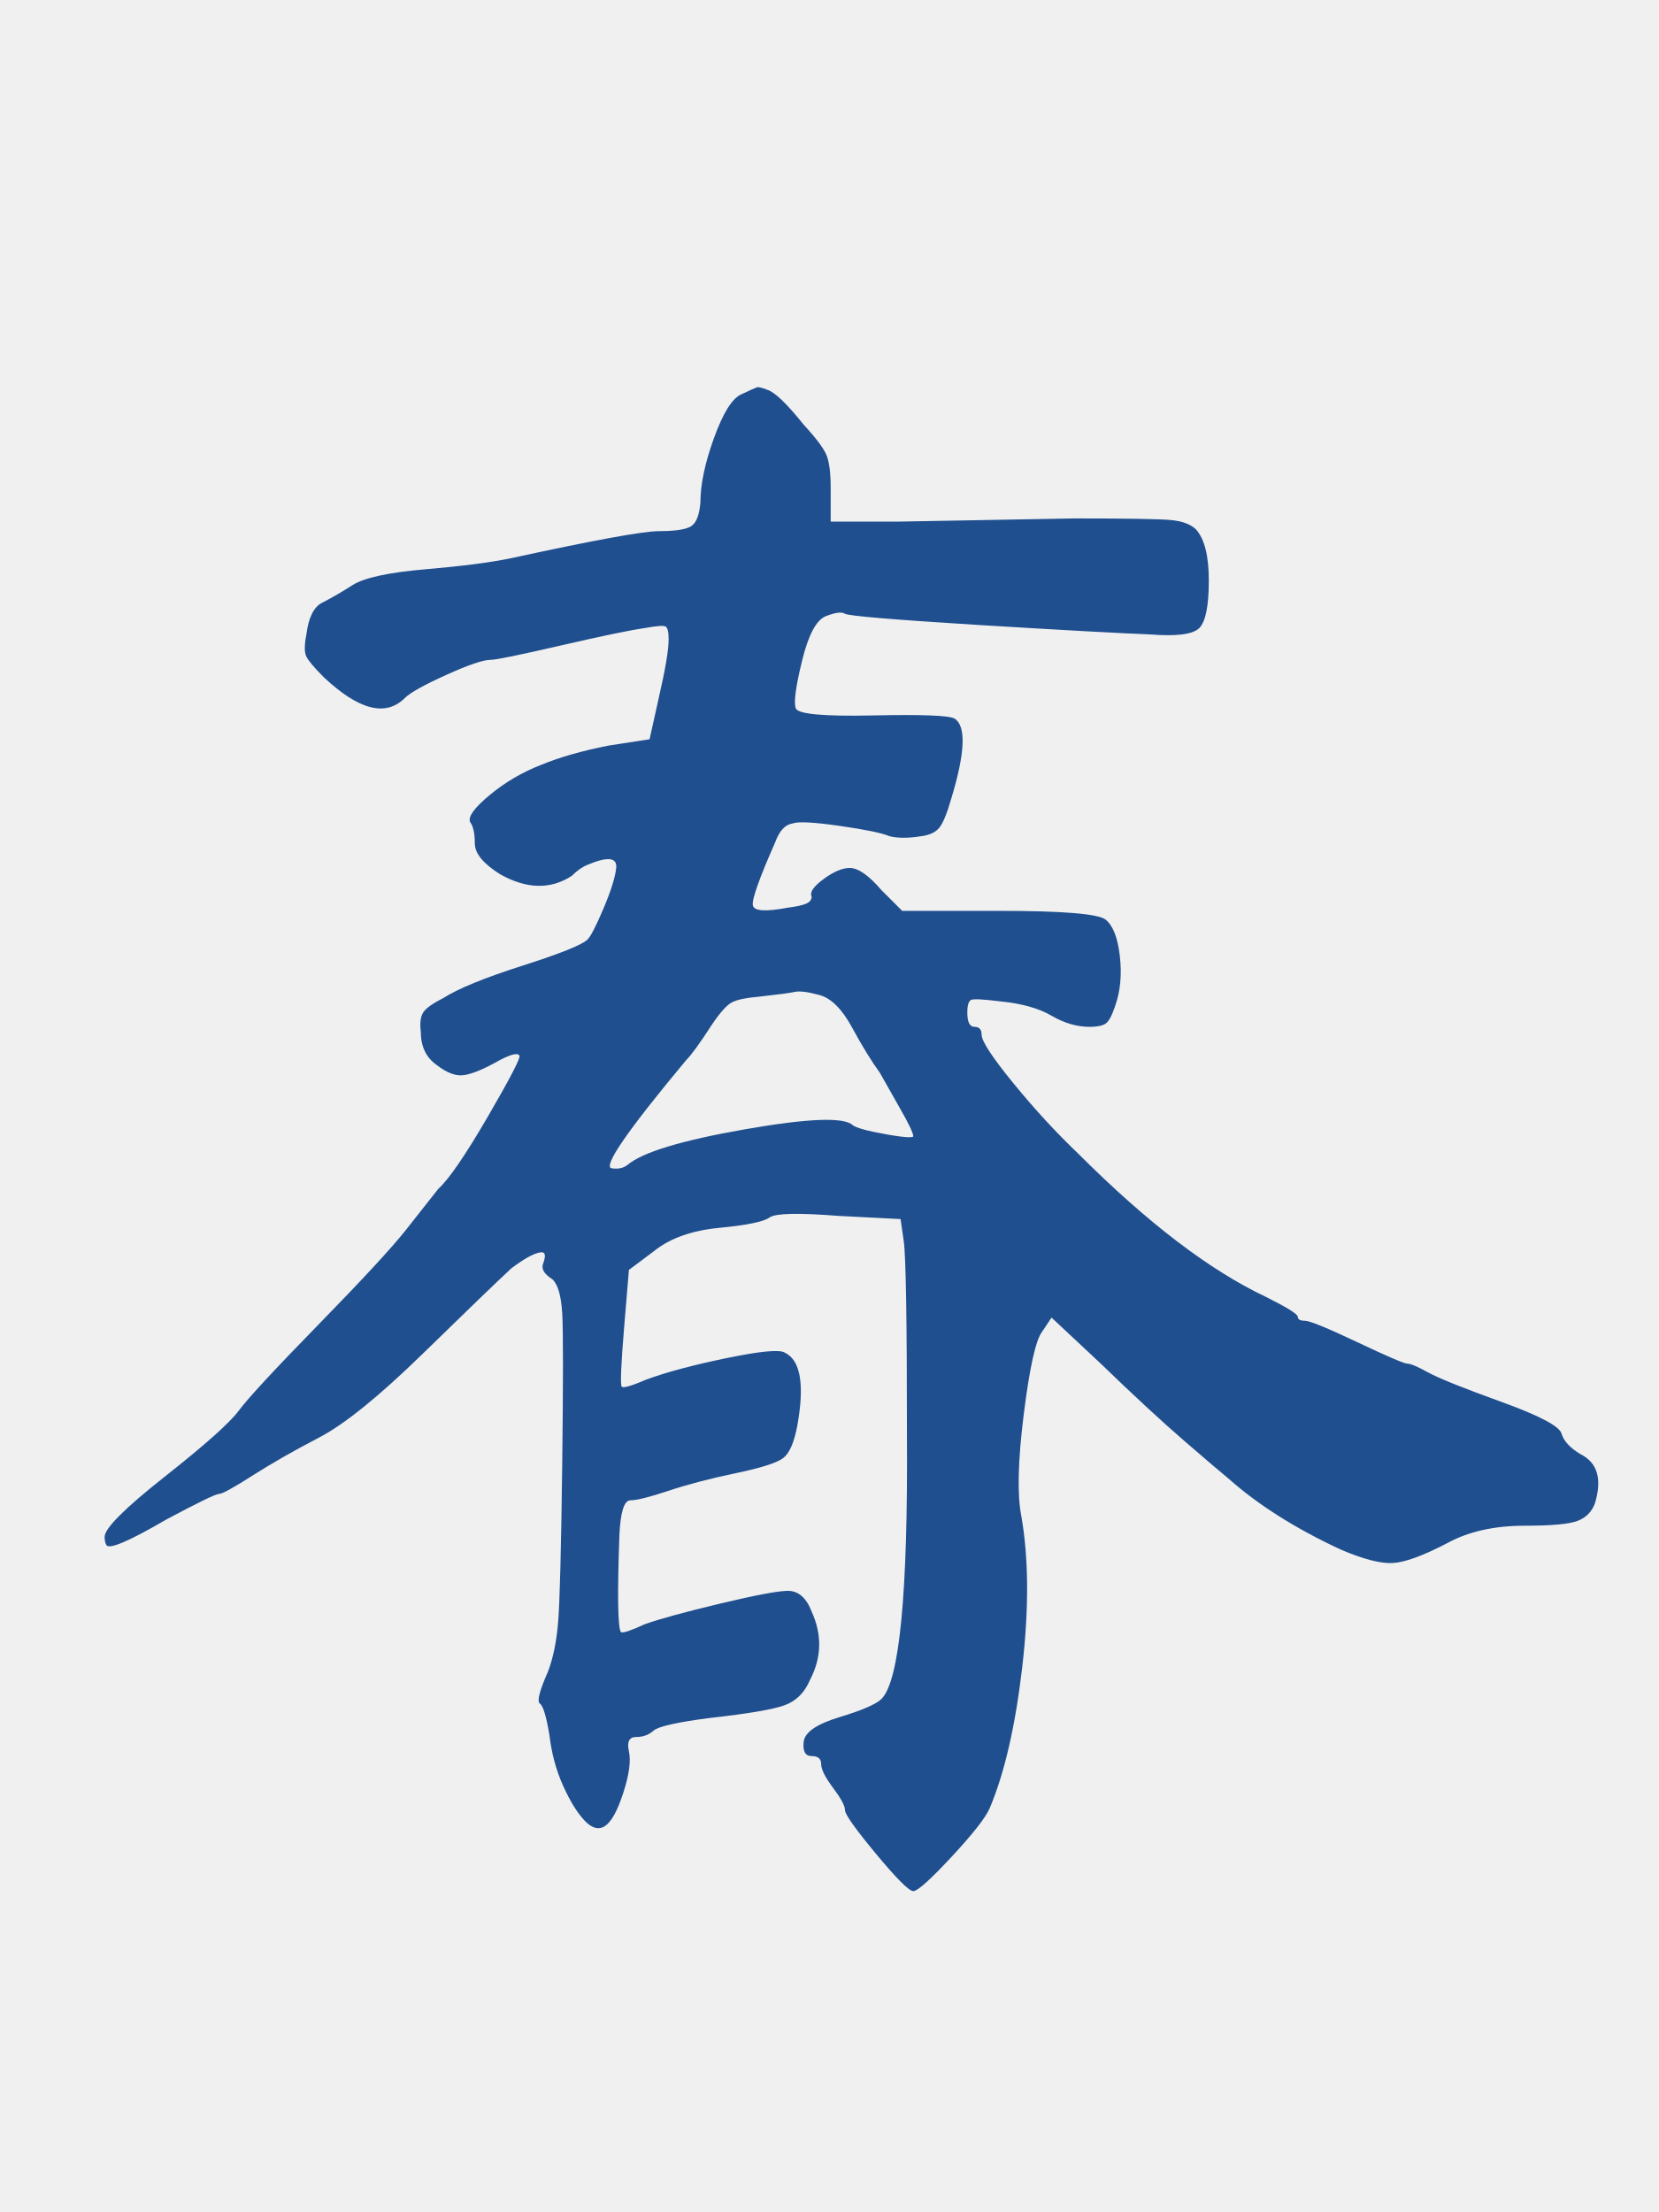
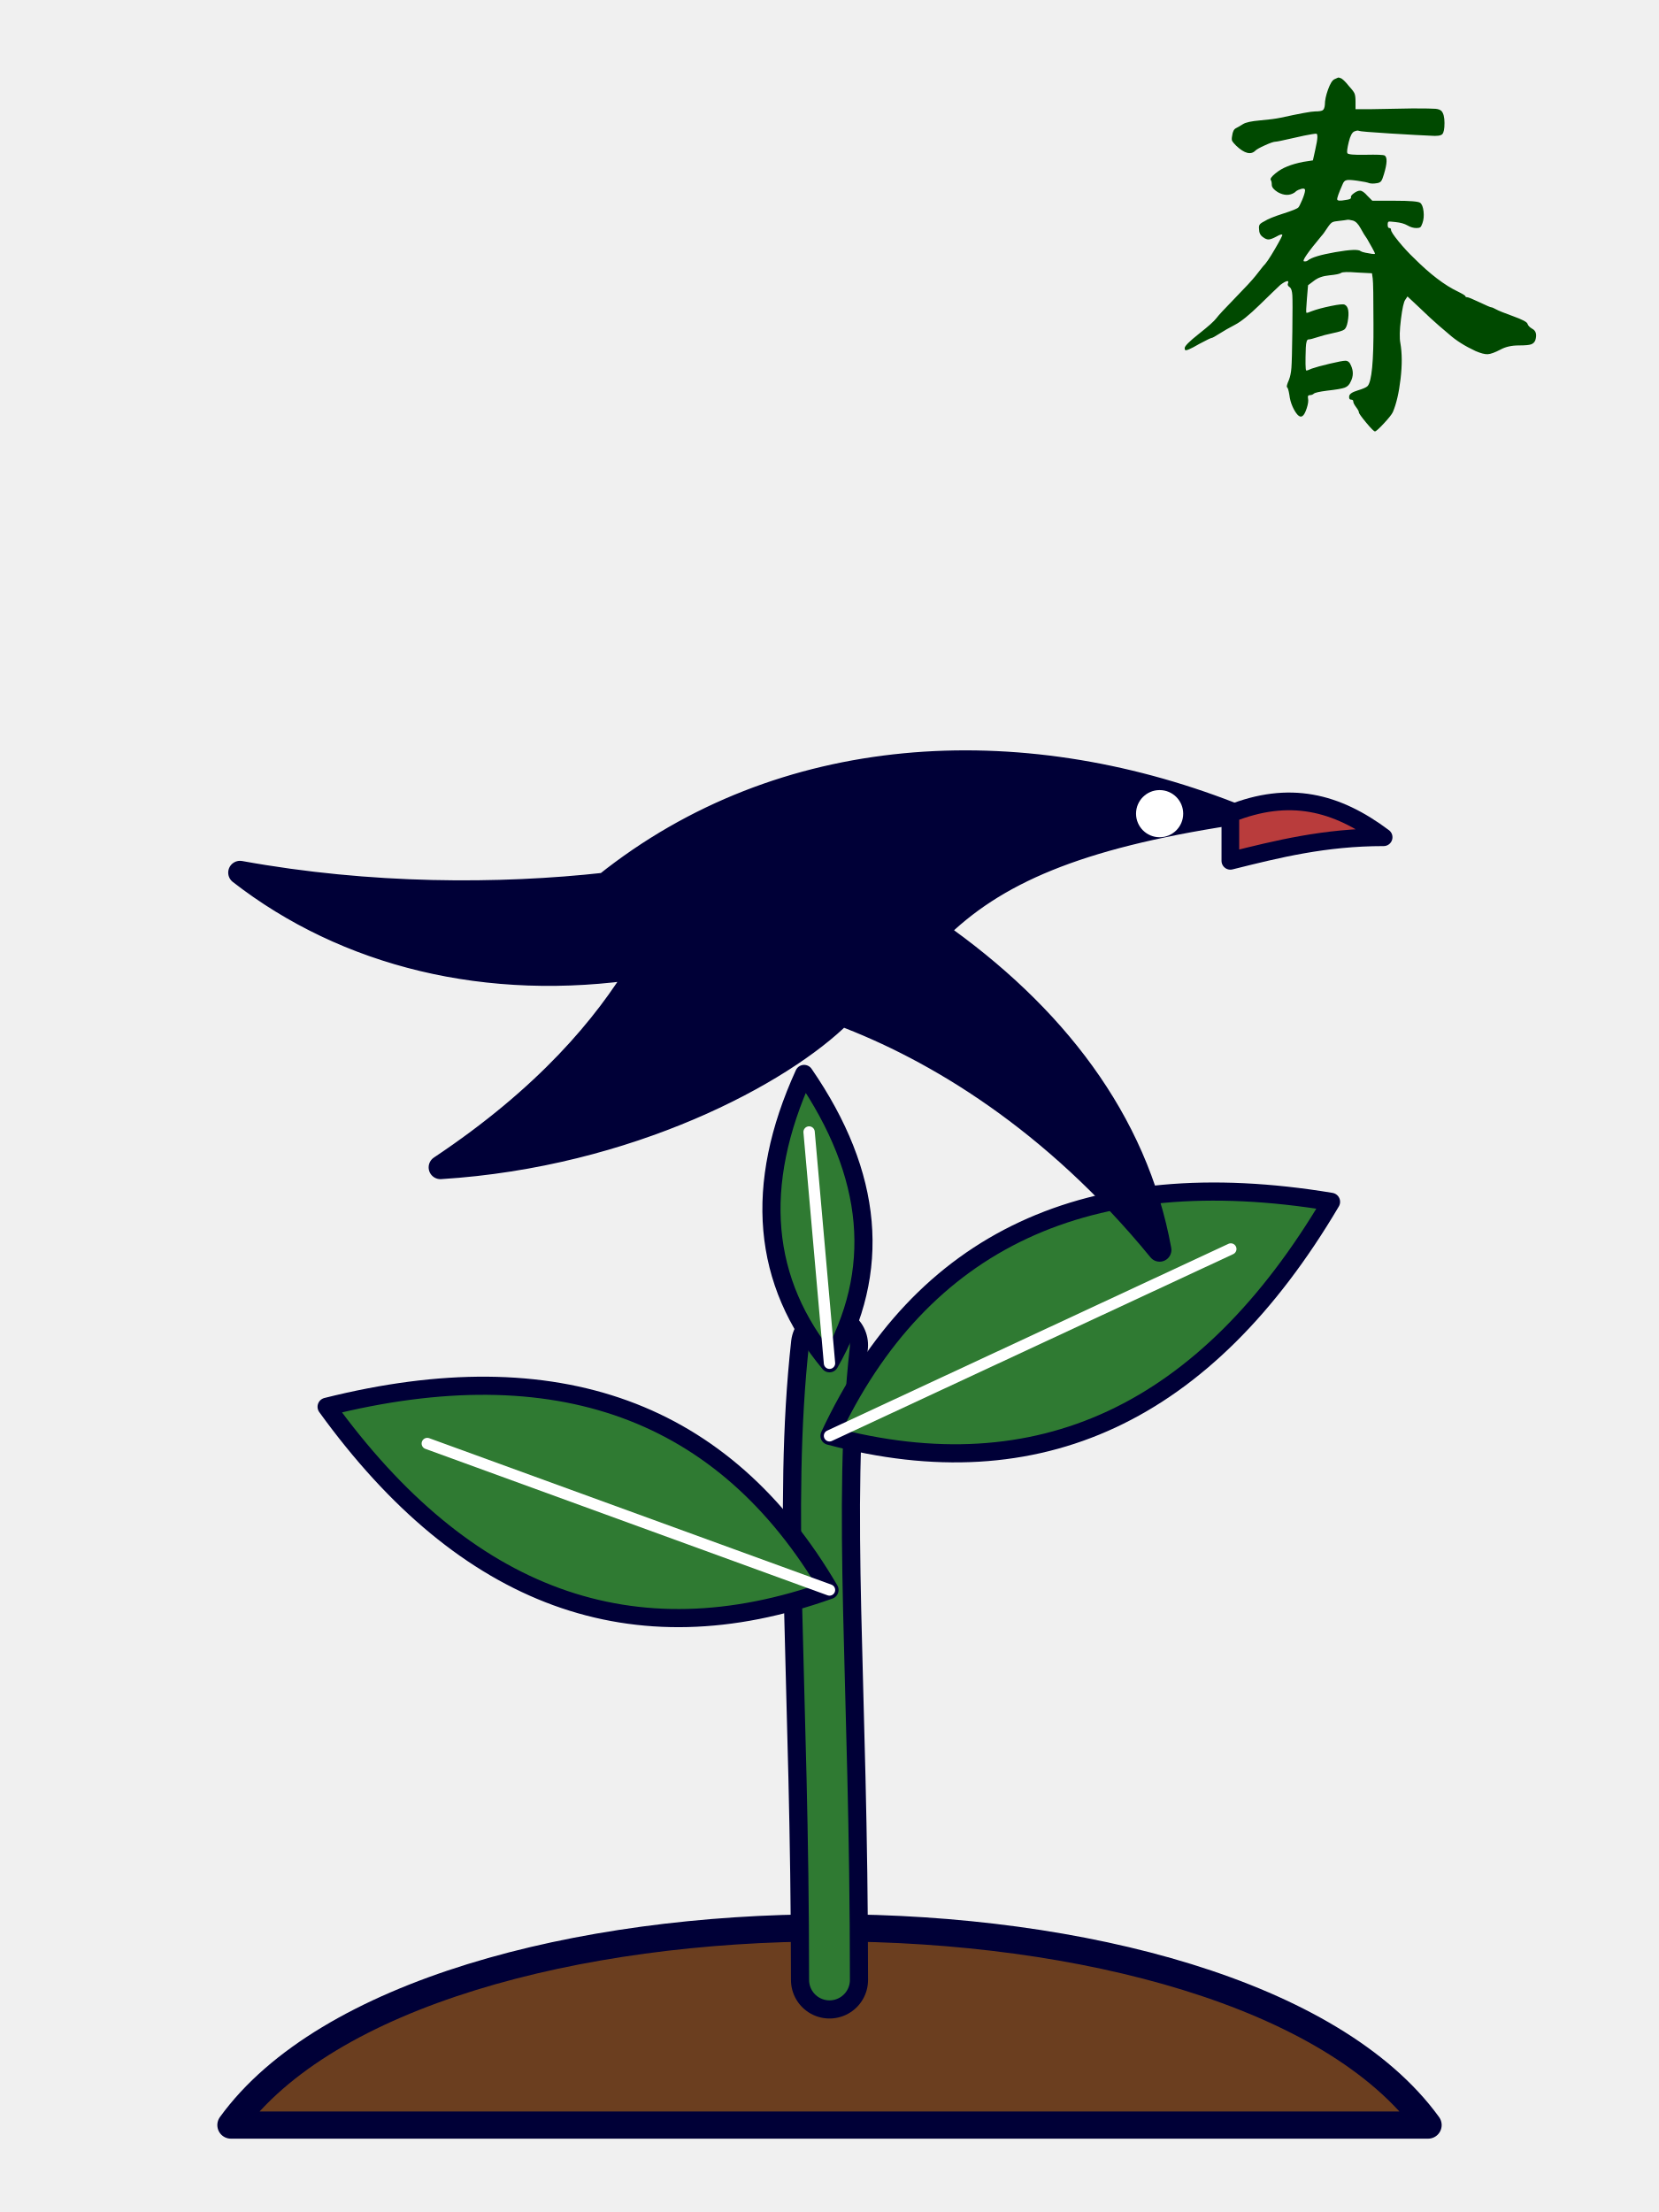
<svg xmlns="http://www.w3.org/2000/svg" width="300" height="400" viewBox="0 0 300 400">
-   <path d="M405 754Q405 771 413.5 794.5Q422 818 430.5 822.0Q439 826 440.5 826.5Q442 827 447 825Q454 823 470 803Q482 790 484.5 783.5Q487 777 487 763V742H530L640 744Q690 744 701.0 743.0Q712 742 717 737Q725 728 725 705Q725 681 719.0 675.0Q713 669 688 671Q661 672 579 677Q499 682 496.0 684.0Q493 686 484.0 682.5Q475 679 469.0 654.5Q463 630 465.0 624.5Q467 619 513.5 620.0Q560 621 565 618Q576 611 563 568Q559 554 555.5 549.5Q552 545 544 544Q532 542 524 544Q517 547 492.5 550.5Q468 554 463 552Q456 551 452 540Q437 506 438.0 500.5Q439 495 460 499Q468 500 471.5 501.5Q475 503 475 506Q473 510 482.5 517.0Q492 524 499 524Q507 524 519 510L532 497H593Q653 497 660.0 491.5Q667 486 669.0 468.5Q671 451 666 437Q663 428 660.0 426.0Q657 424 650 424Q638 424 626.0 431.0Q614 438 594 440Q578 442 575.5 441.0Q573 440 573 433Q573 424 577.5 424.0Q582 424 582 419Q582 413 602.0 388.5Q622 364 643 344Q708 279 761 254Q781 244 781.0 241.5Q781 239 785.5 239.0Q790 239 818.5 225.5Q847 212 850.0 212.0Q853 212 863.0 206.5Q873 201 909.0 188.0Q945 175 947.0 168.0Q949 161 959 155Q975 147 968 124Q965 116 957.0 113.0Q949 110 924 110Q895 110 875 99Q852 87 840.5 86.5Q829 86 808 95Q765 115 737 140Q732 144 710.0 163.0Q688 182 657 212L626 241L620 232Q614 224 608.5 180.0Q603 136 607 116Q614 76 607.5 20.5Q601 -35 587 -68Q583 -77 563.0 -98.5Q543 -120 539 -120Q535 -120 515.5 -96.5Q496 -73 496 -69Q496 -65 488.5 -55.0Q481 -45 481.0 -40.0Q481 -35 475.0 -35.0Q469 -35 470.0 -26.0Q471 -17 492.5 -10.5Q514 -4 519 1Q536 18 535 167Q535 275 533 289L531 303L492 305Q454 308 448.5 304.0Q443 300 417.0 297.5Q391 295 376 283L360 271L357 235Q354 199 355.5 197.5Q357 196 371 202Q390 209 421.5 215.5Q453 222 458 219Q473 212 466 173Q463 157 457.0 152.5Q451 148 427 143Q403 138 385.0 132.0Q367 126 361.0 126.0Q355 126 354 104Q352 47 355 43Q357 42 370 48Q384 53 417.5 61.0Q451 69 460 69Q470 69 475 56Q485 34 474 13Q469 1 458.0 -3.0Q447 -7 411 -11Q380 -15 375.5 -19.0Q371 -23 364.5 -23.0Q358 -23 360.0 -32.0Q362 -41 356.5 -58.0Q351 -75 345 -79Q339 -83 332.0 -75.5Q325 -68 318.5 -53.5Q312 -39 310 -22Q307 -4 304.0 -2.0Q301 0 309 18Q314 31 315.5 50.0Q317 69 318 147Q319 228 318.0 244.0Q317 260 312 265Q304 270 306 275Q309 283 304 282Q298 281 286 272Q272 259 230.5 218.5Q189 178 165.0 165.5Q141 153 123.0 141.5Q105 130 102.0 130.0Q99 130 69 114Q33 93 31 98Q30 100 30 103Q30 111 68.0 141.0Q106 171 114.5 182.5Q123 194 164.5 236.5Q206 279 219.5 296.0Q233 313 240 322Q250 331 271.5 368.0Q293 405 291 406Q289 409 275 401Q262 394 255.0 393.5Q248 393 239 400Q229 407 229 421Q228 429 230.5 433.0Q233 437 243 442Q257 451 293.0 462.5Q329 474 334 479Q337 482 344.0 498.5Q351 515 352 524Q353 534 334 526Q329 524 324 519Q304 506 279 520Q263 530 263.0 539.5Q263 549 260 553Q258 558 272.5 570.0Q287 582 305 589Q322 596 347 601L373 605L379 632Q385 658 385 668Q385 675 383.0 676.0Q381 677 370 675Q356 673 317.0 664.0Q278 655 273 655Q266 655 245.0 645.5Q224 636 219 631Q201 613 168 644Q159 653 157.0 657.0Q155 661 157 671Q159 687 167.0 691.0Q175 695 186.0 702.0Q197 709 232.0 712.0Q267 715 286 719Q364 736 379 736Q394 736 399.0 739.0Q404 742 405 754ZM518 395Q510 406 500.5 423.5Q491 441 480.0 444.0Q469 447 464.5 446.0Q460 445 442 443Q430 442 425.0 439.5Q420 437 412 425Q401 408 396 403Q341 337 349 335Q355 334 359 337Q373 349 433.0 359.5Q493 370 501 362Q504 360 513.5 358.0Q523 356 530.5 355.0Q538 354 539 355Q539 358 531.0 372.0Q523 386 518 395Z" fill="#1f4f8f" transform="translate(10.3 307.5) scale(0.2873 -0.2873)" />
+   <g transform="translate(150 258) scale(0.82) translate(-150 -244)">
+     <path d="M18 398 C60 340 240 340 282 398Z" fill="#6b3e1f" stroke="#000037" stroke-width="6" stroke-linecap="round" stroke-linejoin="round" />
+     <path d="M150 366 C150 300 146 262 150 226" fill="none" stroke="#000037" stroke-width="17" stroke-linecap="round" stroke-linejoin="round" />
+     <path d="M150 366 C150 300 146 262 150 226" fill="none" stroke="#2f7a32" stroke-width="9" stroke-linecap="round" stroke-linejoin="round" />
+     <path d="M150.0,280.0 Q85.1,303.2 39.1,239.6 Q115.2,220.5 150.0,280.0Z" fill="#2f7a32" stroke="#000037" stroke-width="4" stroke-linecap="round" stroke-linejoin="round" />
+     <path d="M150.0,280.0 L61.3,247.7" fill="none" stroke="#ffffff" stroke-width="2.5" stroke-linecap="round" stroke-linejoin="round" />
+     <path d="M150.0,246.0 Q180.3,181.1 260.6,194.4 Q219.2,264.5 150.0,246.0Z" fill="#2f7a32" stroke="#000037" stroke-width="4" stroke-linecap="round" stroke-linejoin="round" />
+     <path d="M150.0,246.0 L238.5,204.8" fill="none" stroke="#ffffff" stroke-width="2.5" stroke-linecap="round" stroke-linejoin="round" />
+     <path d="M150.0,230.0 Q127.6,203.1 144.4,166.2 Q167.4,199.6 150.0,230.0Z" fill="#2f7a32" stroke="#000037" stroke-width="4" stroke-linecap="round" stroke-linejoin="round" />
+     <path d="M150.0,230.0 L145.5,179.0" fill="none" stroke="#ffffff" stroke-width="2.5" stroke-linecap="round" stroke-linejoin="round" />
+     <g transform="translate(150 140) scale(1.3) translate(-158 -140)">
+       <path d="M120 128 C150 104 190 102 226 116 C200 120 186 126 176 136 C196 150 210 168 214 190 C196 168 176 156 160 150 C150 160 124 174 92 176 C110 164 120 152 126 142 C100 146 76 140 58 126 C80 130 102 130 120 128Z" fill="#000037" stroke="#000037" stroke-width="4" stroke-linecap="round" stroke-linejoin="round" />
+       <path d="M226 116 C236 112 244 114 252 120 C242 120 234 122 226 124Z" fill="#b93c3c" stroke="#000037" stroke-width="3" stroke-linecap="round" stroke-linejoin="round" />
+       <circle cx="214.0" cy="116.0" r="4.0" fill="#ffffff" stroke="#ffffff" stroke-width="0" />
+     </g>
+   </g>
+   <path d="M405 754Q405 771 413.5 794.5Q422 818 430.5 822.0Q439 826 440.5 826.5Q442 827 447 825Q454 823 470 803Q482 790 484.5 783.5Q487 777 487 763V742H530L640 744Q690 744 701.0 743.0Q712 742 717 737Q725 728 725 705Q725 681 719.0 675.0Q713 669 688 671Q661 672 579 677Q499 682 496.0 684.0Q493 686 484.0 682.5Q475 679 469.0 654.5Q463 630 465.0 624.5Q467 619 513.5 620.0Q560 621 565 618Q576 611 563 568Q559 554 555.5 549.5Q552 545 544 544Q532 542 524 544Q517 547 492.5 550.5Q468 554 463 552Q456 551 452 540Q437 506 438.0 500.5Q439 495 460 499Q468 500 471.5 501.5Q475 503 475 506Q473 510 482.5 517.0Q492 524 499 524Q507 524 519 510L532 497H593Q653 497 660.0 491.5Q667 486 669.0 468.5Q671 451 666 437Q663 428 660.0 426.0Q657 424 650 424Q638 424 626.0 431.0Q614 438 594 440Q578 442 575.5 441.0Q573 440 573 433Q573 424 577.5 424.0Q582 424 582 419Q582 413 602.0 388.5Q622 364 643 344Q708 279 761 254Q781 244 781.0 241.5Q781 239 785.5 239.0Q790 239 818.5 225.5Q847 212 850.0 212.0Q853 212 863.0 206.5Q873 201 909.0 188.0Q945 175 947.0 168.0Q949 161 959 155Q975 147 968 124Q965 116 957.0 113.0Q949 110 924 110Q895 110 875 99Q852 87 840.5 86.5Q829 86 808 95Q765 115 737 140Q732 144 710.0 163.0Q688 182 657 212L626 241L620 232Q614 224 608.5 180.0Q603 136 607 116Q614 76 607.5 20.5Q601 -35 587 -68Q583 -77 563.0 -98.5Q543 -120 539 -120Q535 -120 515.5 -96.5Q496 -73 496 -69Q496 -65 488.5 -55.0Q481 -45 481.0 -40.0Q481 -35 475.0 -35.0Q469 -35 470.0 -26.0Q471 -17 492.5 -10.5Q514 -4 519 1Q536 18 535 167Q535 275 533 289L531 303L492 305Q454 308 448.5 304.0Q443 300 417.0 297.5Q391 295 376 283L360 271L357 235Q354 199 355.5 197.5Q357 196 371 202Q390 209 421.5 215.5Q453 222 458 219Q473 212 466 173Q463 157 457.0 152.5Q451 148 427 143Q403 138 385.0 132.0Q367 126 361.0 126.0Q355 126 354 104Q352 47 355 43Q357 42 370 48Q384 53 417.5 61.0Q451 69 460 69Q470 69 475 56Q485 34 474 13Q469 1 458.0 -3.0Q447 -7 411 -11Q380 -15 375.5 -19.0Q371 -23 364.5 -23.0Q358 -23 360.0 -32.0Q362 -41 356.5 -58.0Q351 -75 345 -79Q339 -83 332.0 -75.5Q325 -68 318.5 -53.5Q312 -39 310 -22Q307 -4 304.0 -2.0Q301 0 309 18Q314 31 315.5 50.0Q317 69 318 147Q319 228 318.0 244.0Q317 260 312 265Q304 270 306 275Q309 283 304 282Q298 281 286 272Q272 259 230.5 218.5Q189 178 165.0 165.5Q141 153 123.0 141.5Q105 130 102.0 130.0Q99 130 69 114Q33 93 31 98Q30 100 30 103Q30 111 68.0 141.0Q106 171 114.5 182.5Q123 194 164.5 236.5Q206 279 219.5 296.0Q233 313 240 322Q250 331 271.5 368.0Q293 405 291 406Q289 409 275 401Q262 394 255.0 393.5Q248 393 239 400Q229 407 229 421Q228 429 230.5 433.0Q233 437 243 442Q257 451 293.0 462.5Q329 474 334 479Q337 482 344.0 498.5Q351 515 352 524Q353 534 334 526Q329 524 324 519Q304 506 279 520Q263 530 263.0 539.5Q263 549 260 553Q258 558 272.5 570.0Q287 582 305 589Q322 596 347 601L373 605L379 632Q385 658 385 668Q385 675 383.0 676.0Q381 677 370 675Q356 673 317.0 664.0Q278 655 273 655Q266 655 245.0 645.5Q224 636 219 631Q201 613 168 644Q159 653 157.0 657.0Q155 661 157 671Q159 687 167.0 691.0Q175 695 186.0 702.0Q197 709 232.0 712.0Q267 715 286 719Q364 736 379 736Q394 736 399.0 739.0Q404 742 405 754ZM518 395Q510 406 500.5 423.5Q491 441 480.0 444.0Q469 447 464.5 446.0Q460 445 442 443Q430 442 425.0 439.5Q420 437 412 425Q401 408 396 403Q341 337 349 335Q355 334 359 337Q373 349 433.0 359.5Q493 370 501 362Q504 360 513.5 358.0Q523 356 530.5 355.0Q538 354 539 355Q539 358 531.0 372.0Q523 386 518 395Z" fill="#004900" transform="translate(212.2 69.9) scale(0.0676 -0.0676)" />
</svg>
